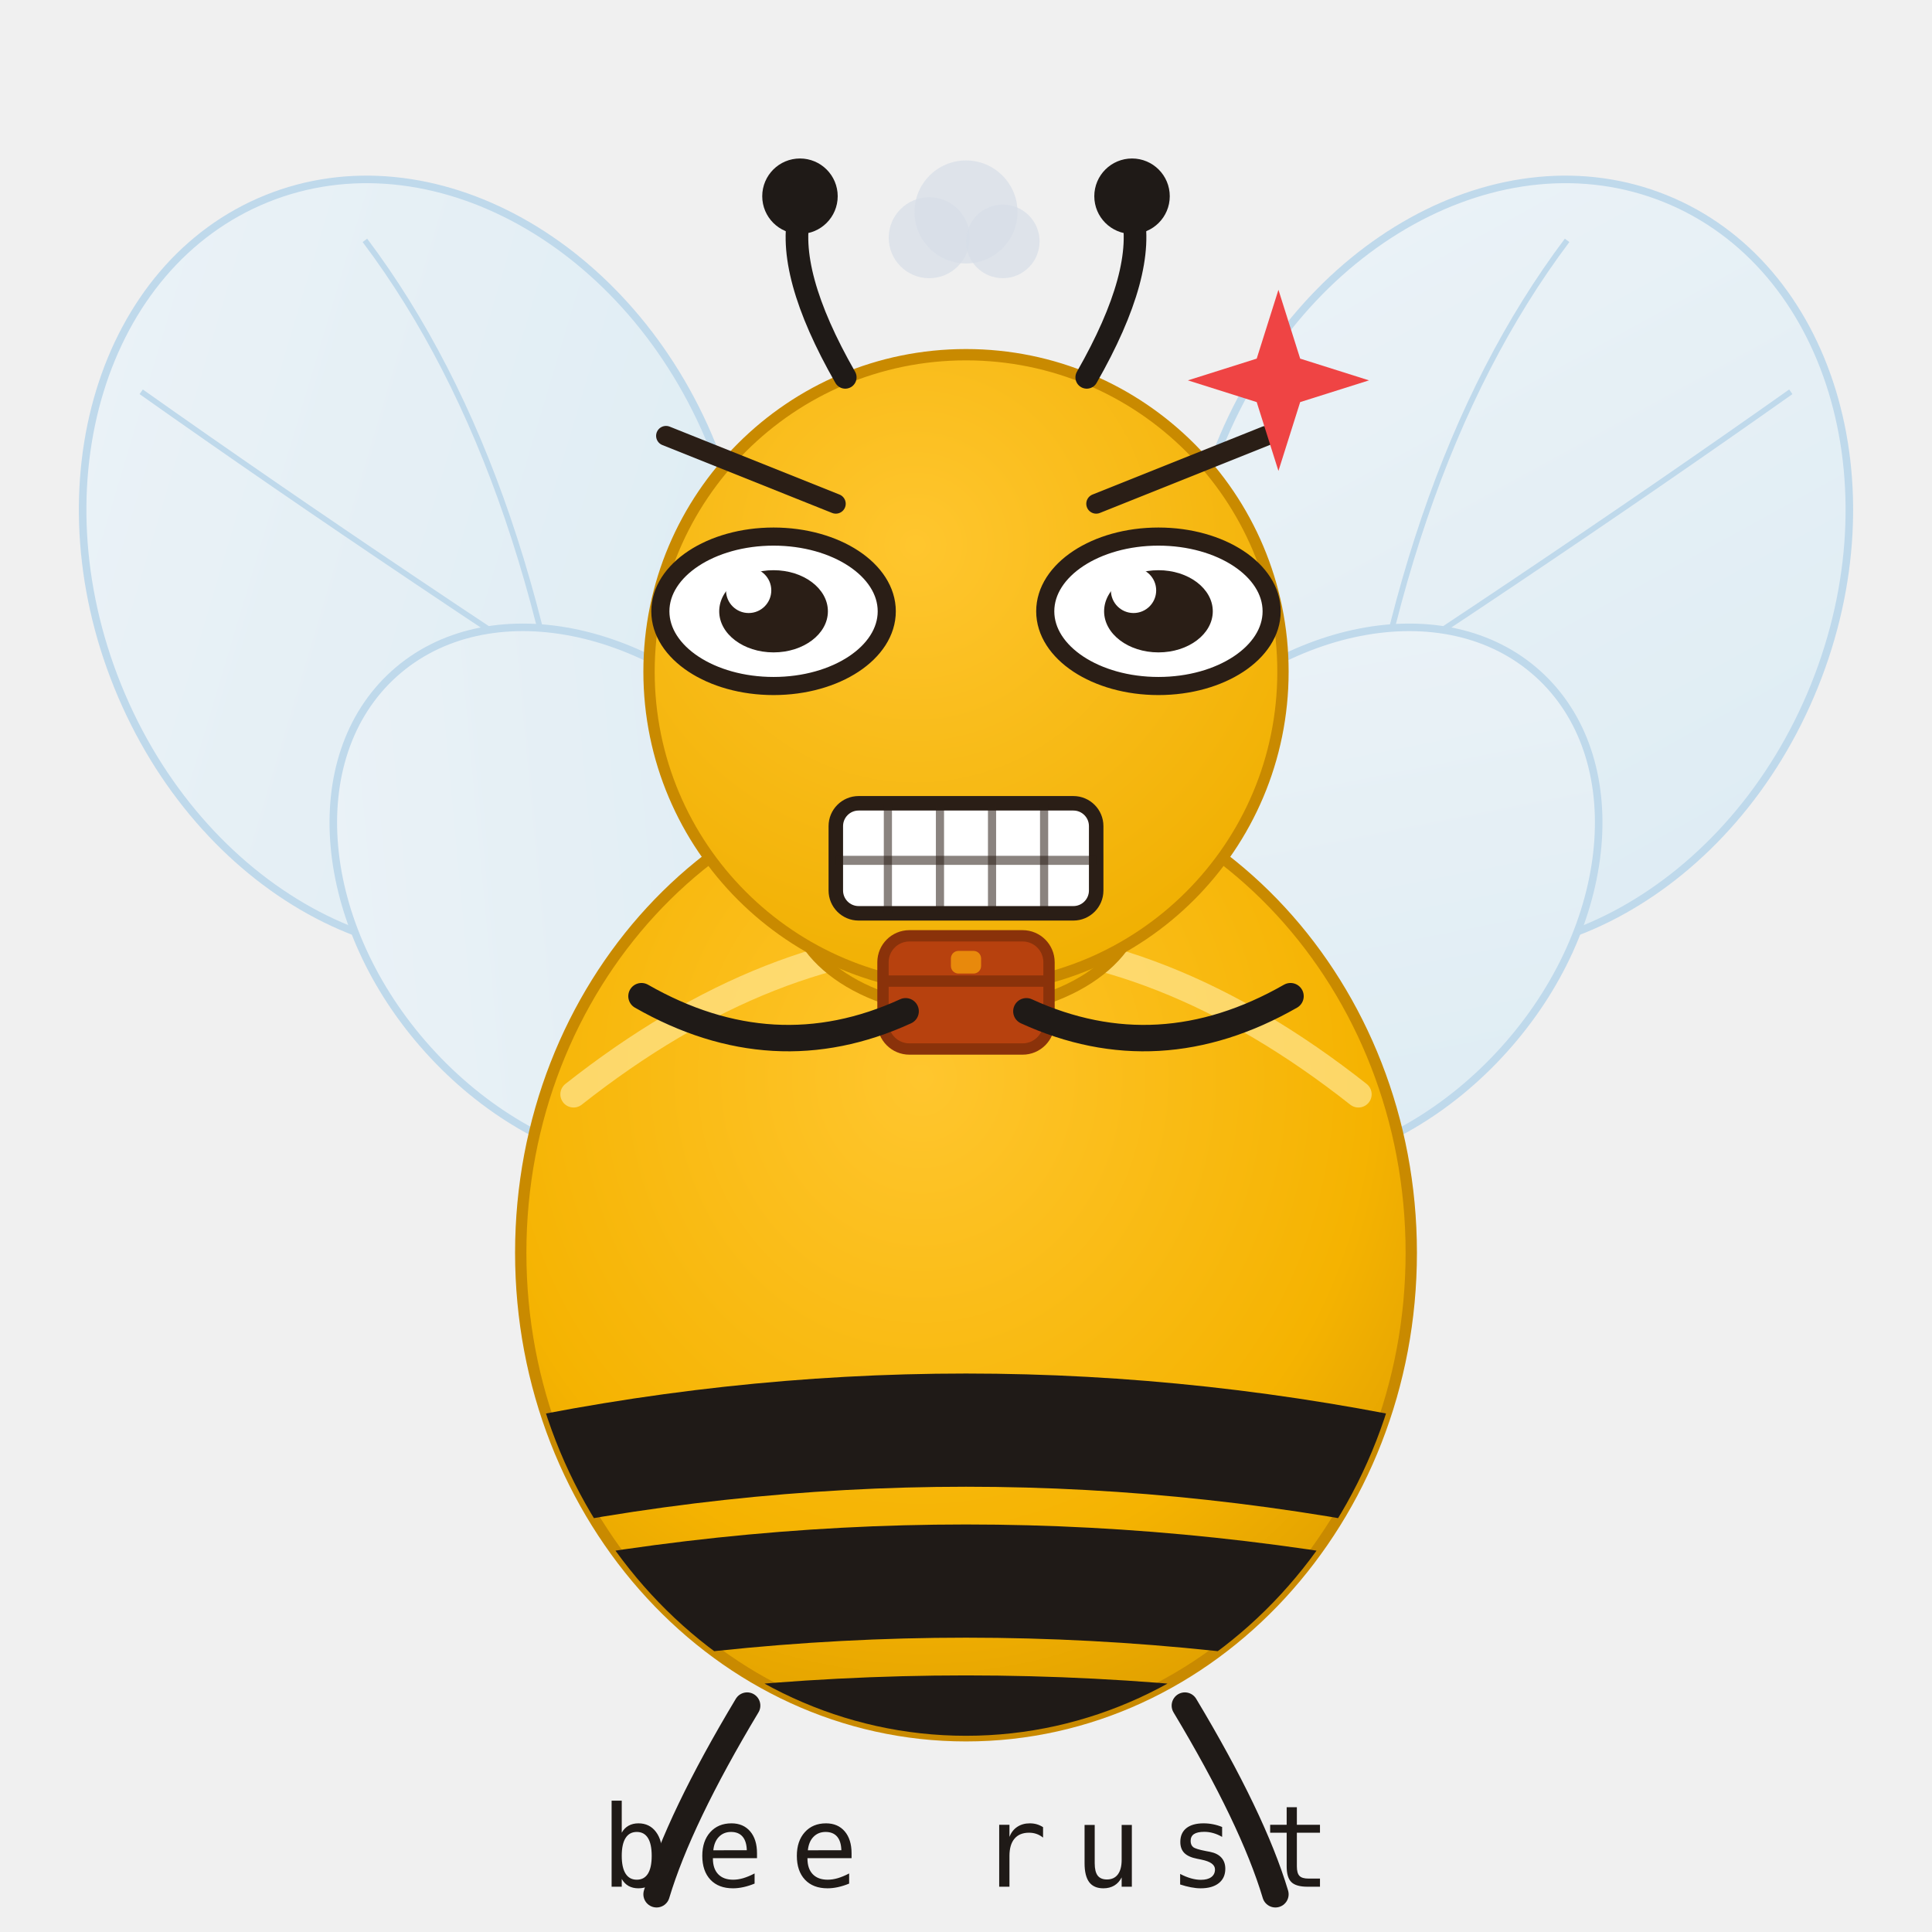
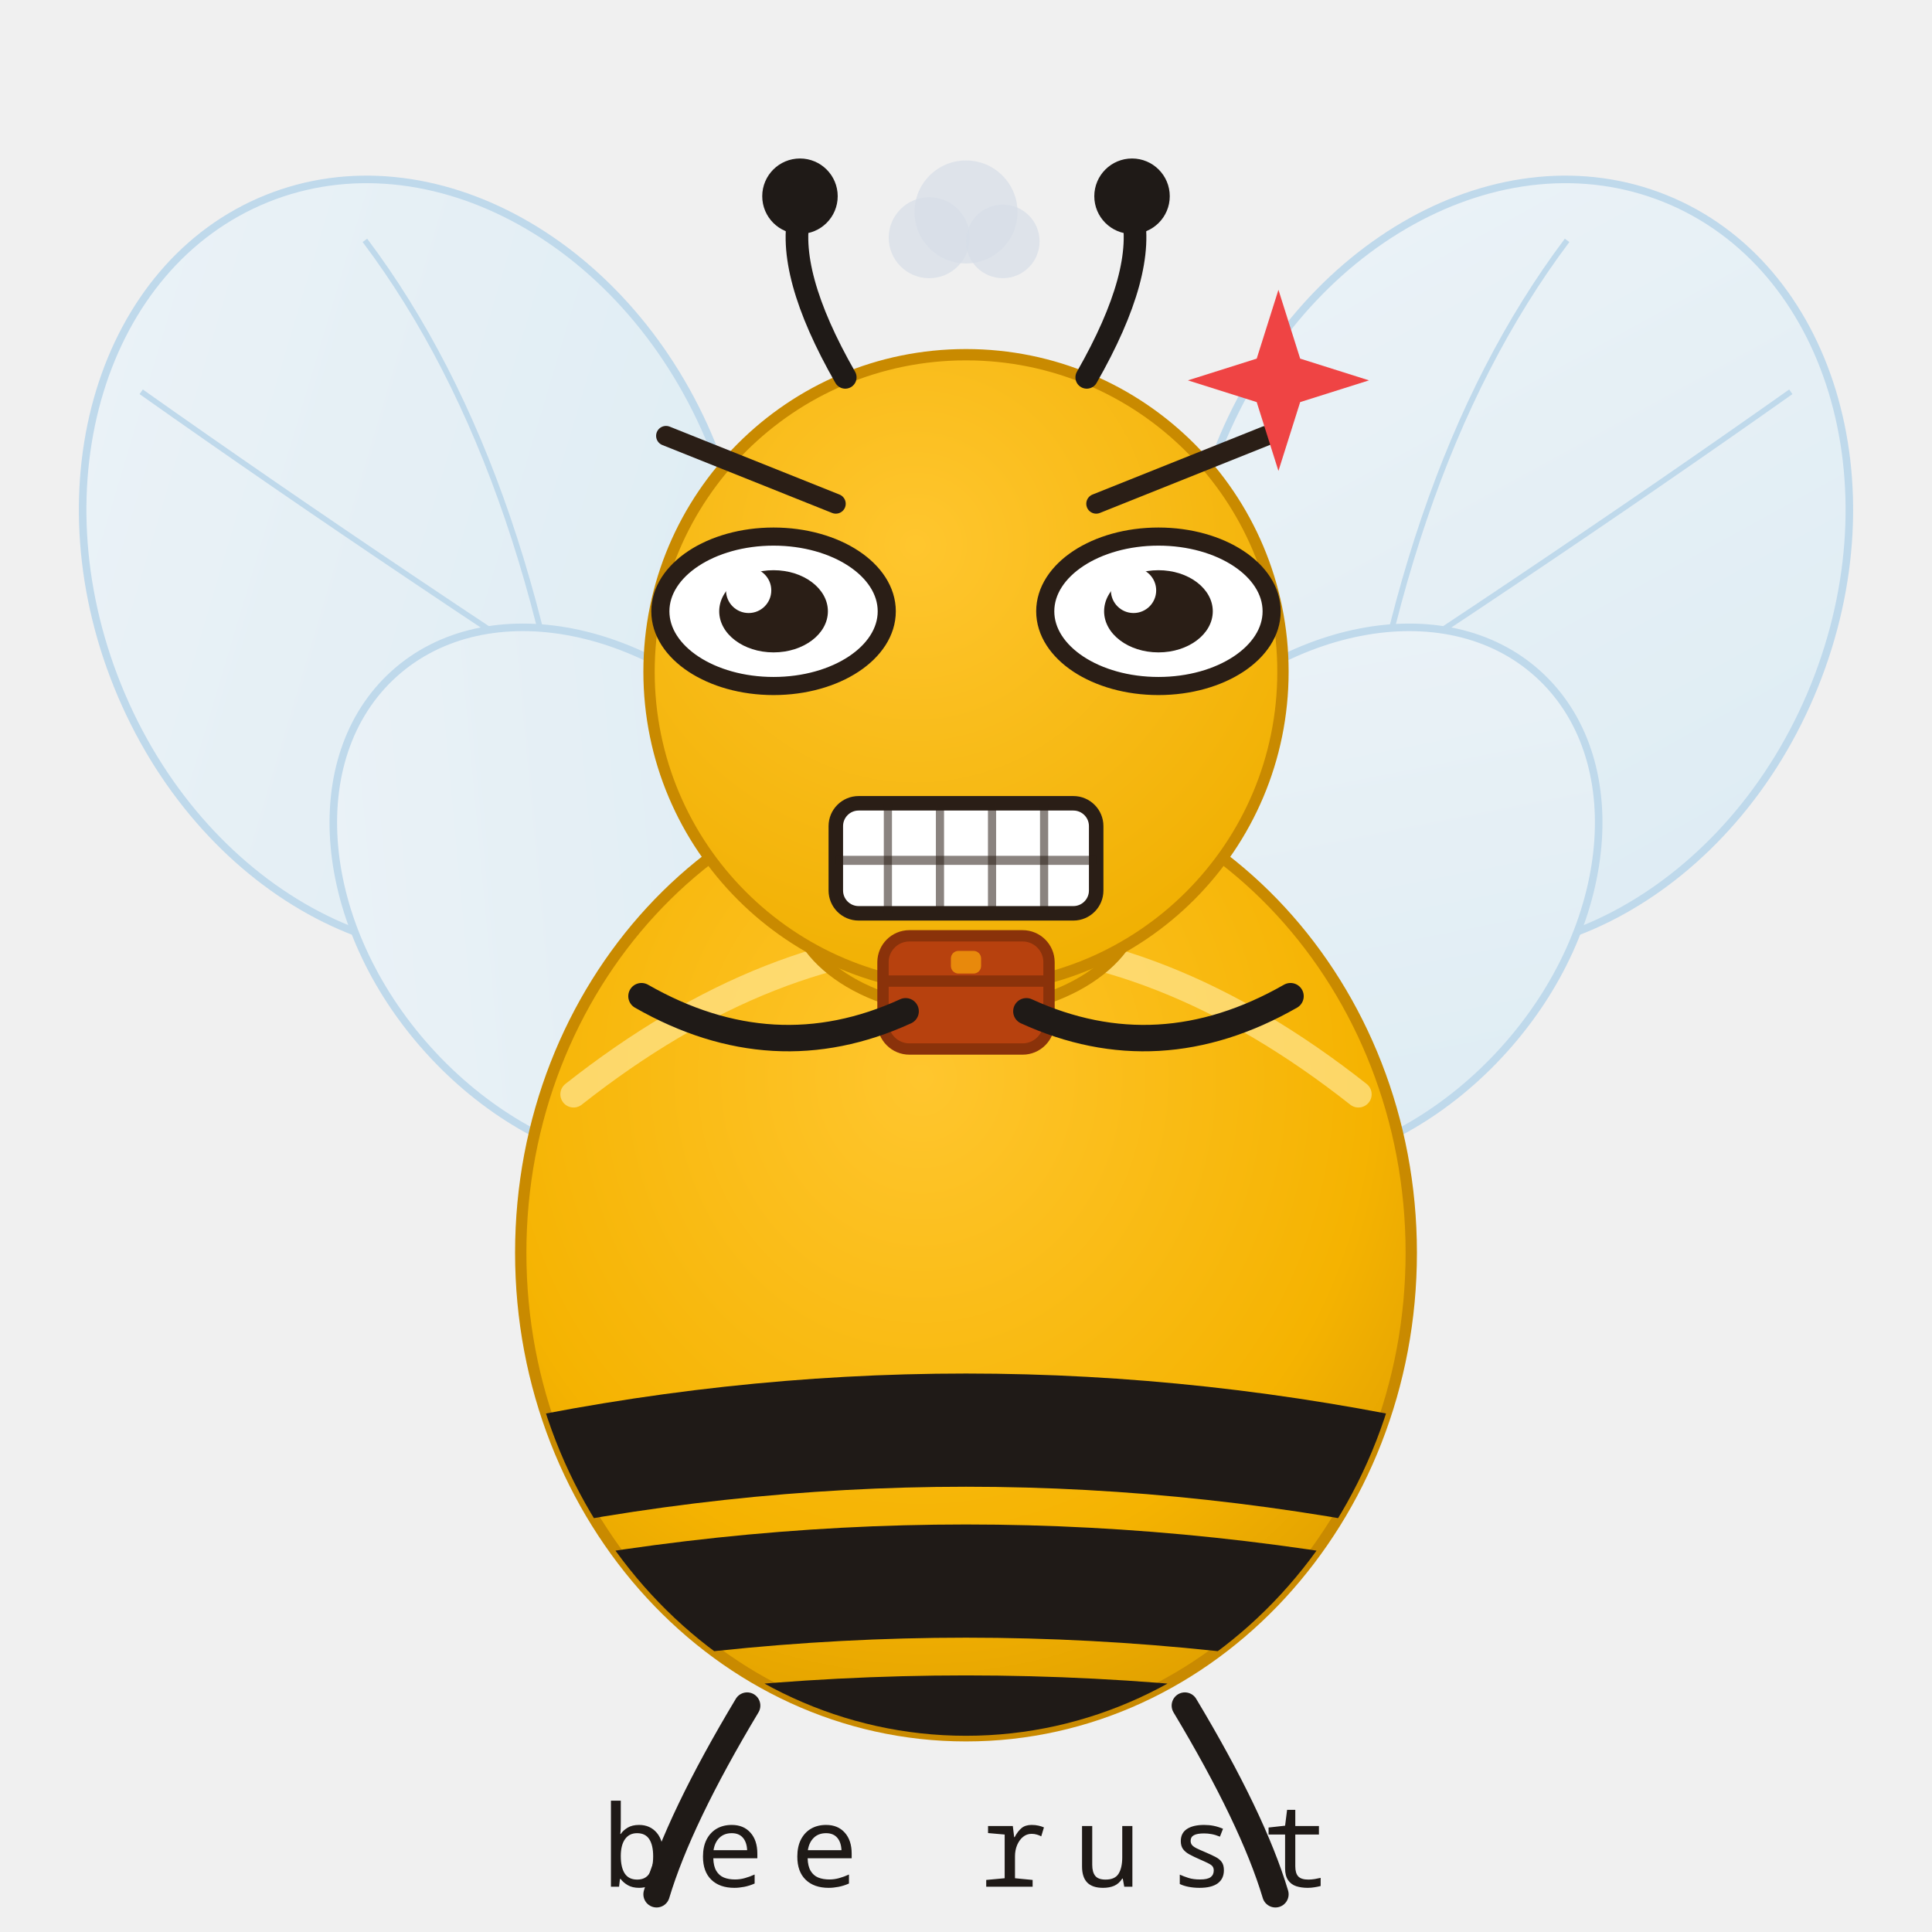
<svg xmlns="http://www.w3.org/2000/svg" viewBox="0 0 512 512" width="512" height="512" role="img" aria-label="Rusty · 愤怒 Angry">
  <style>
.ex-motion { animation: ex-shake 0.24s ease-in-out infinite; transform-box: fill-box; transform-origin: 50% 50%; }
.ex-anim-tear { animation: ex-tear 1.8s ease-in infinite; transform-box: fill-box; transform-origin: center; }
.ex-anim-sweat { animation: ex-tear 1.5s ease-in infinite; transform-box: fill-box; transform-origin: center; }
.ex-anim-heart { animation: ex-heart 2.2s ease-out infinite; transform-box: fill-box; transform-origin: center; }
.ex-anim-spark { animation: ex-spark 1.9s ease-in-out infinite; transform-box: fill-box; transform-origin: center; }
.ex-anim-rain { animation: ex-rain 1.4s linear infinite; transform-box: fill-box; transform-origin: center; }
.ex-anim-confetti { animation: ex-confetti 2.4s linear infinite; transform-box: fill-box; transform-origin: center; }
.ex-anim-pulse { animation: ex-pulse 1.6s ease-in-out infinite; transform-box: fill-box; transform-origin: center; }
.ex-anim-knock { animation: ex-knock 0.55s ease-in-out infinite; transform-box: fill-box; transform-origin: center; }
.ex-anim-knockline { animation: ex-knockline 0.55s ease-out infinite; transform-box: fill-box; transform-origin: center; }
.ex-anim-palm { animation: ex-palm 0.9s ease-in-out infinite; transform-box: fill-box; transform-origin: center; }
.ex-anim-steam { animation: ex-steam 1.8s ease-out infinite; transform-box: fill-box; transform-origin: center; }
.ex-anim-shock { animation: ex-shock 0.5s ease-in-out infinite; transform-box: fill-box; transform-origin: center; }
.ex-anim-please { animation: ex-please 1.4s ease-in-out infinite; transform-box: fill-box; transform-origin: center; }
.ex-anim-drift { animation: ex-drift 4.5s ease-in-out infinite; transform-box: fill-box; transform-origin: center; }
@keyframes ex-shake { 0%,100% { transform: translateX(0); } 20% { transform: translateX(-16.32px); } 40% { transform: translateX(16.32px); } 60% { transform: translateX(-10.56px); } 80% { transform: translateX(6.72px); } }
@keyframes ex-tear { 0% { transform: translateY(0); opacity: 0; } 18% { opacity: 1; } 100% { transform: translateY(33px); opacity: 0; } }
@keyframes ex-heart { 0% { transform: translateY(0) scale(.65); opacity: 0; } 20% { opacity: 1; } 100% { transform: translateY(-54px) scale(1.15); opacity: 0; } }
@keyframes ex-spark { 0%,100% { transform: scale(.6) rotate(0deg); opacity: .3; } 50% { transform: scale(1.15) rotate(25deg); opacity: 1; } }
@keyframes ex-rain { 0% { transform: translateY(0); opacity: 0; } 20% { opacity: 1; } 100% { transform: translateY(36px); opacity: 0; } }
@keyframes ex-confetti { 0% { transform: translateY(-10.5px) rotate(0deg); opacity: 1; } 100% { transform: translateY(48px) rotate(200deg); opacity: 0; } }
@keyframes ex-pulse { 0%,100% { transform: scale(1); opacity: .35; } 50% { transform: scale(1.18); opacity: .7; } }
@keyframes ex-knock { 0%,100% { transform: translateX(13.5px); } 35% { transform: translateX(0); } }
@keyframes ex-knockline { 0%,100% { transform: scaleX(.6); opacity: .35; } 35% { transform: scaleX(1); opacity: 1; } }
@keyframes ex-palm { 0%,100% { transform: translateY(0) rotate(0deg); } 50% { transform: translateY(-3.6px) rotate(-4deg); } }
@keyframes ex-steam { 0% { transform: translateY(0); opacity: .7; } 100% { transform: translateY(-27px); opacity: 0; } }
@keyframes ex-shock { 0%,100% { transform: scaleX(.7); opacity: .4; } 50% { transform: scaleX(1.25); opacity: 1; } }
@keyframes ex-please { 0%,100% { transform: translateY(0); } 50% { transform: translateY(-5.4px); } }
@keyframes ex-drift { 0%,100% { transform: translateY(0); } 50% { transform: translateY(-6px); } }
@media (prefers-reduced-motion: reduce) {
  .ex-motion, [class*="ex-anim-"] { animation: none !important; }
}
</style>
  <g class="ex-motion ex-angry">
    <g class="ex-base">
      <defs>
        <radialGradient id="bellyGrad" cx="45%" cy="32%" r="72%">
          <stop offset="0%" stop-color="#FFC62E" />
          <stop offset="70%" stop-color="#F5B301">
        
      </stop>
          <stop offset="100%" stop-color="#DE9E00" />
        </radialGradient>
        <radialGradient id="headGrad" cx="42%" cy="30%" r="75%">
          <stop offset="0%" stop-color="#FFC62E" />
          <stop offset="100%" stop-color="#F0AF00" />
        </radialGradient>
        <linearGradient id="wingGrad" x1="0" y1="0" x2="1" y2="1">
          <stop offset="0%" stop-color="#EAF5FC" />
          <stop offset="100%" stop-color="#CFE8F5" />
        </linearGradient>
        <clipPath id="bellyClip">
          <ellipse cx="256" cy="332" rx="118" ry="128" />
        </clipPath>
      </defs>
      <g>
        <g fill="url(#wingGrad)" stroke="#9FC9E8" stroke-width="2" opacity="0.6">
          <g>
            <ellipse cx="110" cy="150" rx="85" ry="105" transform="rotate(-22 110 150)" />
            <path d="M60 80 Q105 150 165 235" fill="none" stroke-width="1.5" transform="rotate(-22 110 150)" />
            <path d="M130 65 Q150 140 120 245" fill="none" stroke-width="1.5" transform="rotate(-22 110 150)" />
          </g>
          <g>
            <ellipse cx="402" cy="150" rx="85" ry="105" transform="rotate(22 402 150)" />
            <path d="M452 80 Q407 150 347 235" fill="none" stroke-width="1.5" transform="rotate(22 402 150)" />
            <path d="M382 65 Q362 140 392 245" fill="none" stroke-width="1.5" transform="rotate(22 402 150)" />
          </g>
          <g>
            <ellipse cx="158" cy="238" rx="60" ry="80" transform="rotate(-42 158 238)" />
          </g>
          <g>
            <ellipse cx="354" cy="238" rx="60" ry="80" transform="rotate(42 354 238)" />
          </g>
        </g>
        <g stroke="#1F1A17" stroke-width="7" stroke-linecap="round" fill="none">
          <path d="M198 452 Q180 482 174 502" />
          <path d="M314 452 Q332 482 338 502" />
        </g>
        <g>
          <ellipse cx="256" cy="332" rx="118" ry="128" fill="url(#bellyGrad)" stroke="#C98A00" stroke-width="3" />
          <path d="M152 290 Q256 208 360 290" fill="none" stroke="#FFE38A" stroke-width="7" stroke-linecap="round" opacity="0.75">
      
    </path>
          <g clip-path="url(#bellyClip)">
            <path d="M128 378 Q256 350 384 378 L384 408 Q256 380 128 408 Z" fill="#1F1A17" />
            <path d="M124 418 Q256 390 388 418 L388 448 Q256 420 124 448 Z" fill="#1F1A17" />
            <path d="M120 458 Q256 430 392 458 L392 486 Q256 460 120 486 Z" fill="#1F1A17" />
          </g>
        </g>
        <ellipse cx="256" cy="238" rx="46" ry="30" fill="url(#headGrad)" stroke="#C98A00" stroke-width="3" />
        <circle cx="256" cy="178" r="84" fill="url(#headGrad)" stroke="#C98A00" stroke-width="3" />
        <g stroke="#1F1A17" stroke-width="6" stroke-linecap="round" fill="#1F1A17">
          <path d="M224 100 Q208 72 212 56" fill="none" />
          <circle cx="212" cy="52" r="7" />
          <path d="M288 100 Q304 72 300 56" fill="none" />
          <circle cx="300" cy="52" r="7" />
        </g>
        <g>
          <rect x="234" y="248" width="44" height="30" rx="7" fill="#B7410E" stroke="#8A320A" stroke-width="3" />
          <path d="M234 260 L278 260" stroke="#8A320A" stroke-width="3" />
          <rect x="252" y="252" width="8" height="6" rx="2" fill="#E8890C" />
          <path d="M170 264 Q205 284 240 268" fill="none" stroke="#1F1A17" stroke-width="7" stroke-linecap="round" />
          <path d="M342 264 Q307 284 272 268" fill="none" stroke="#1F1A17" stroke-width="7" stroke-linecap="round" />
        </g>
-         <text x="256" y="500" text-anchor="middle" font-family="ui-monospace,SFMono-Regular,Menlo,monospace" font-size="30" letter-spacing="7" fill="#1F1A17">bee rust</text>
+         <text x="256" y="500" text-anchor="middle" font-family="'JetBrains Mono','Noto Sans Mono','DejaVu Sans Mono',ui-monospace,monospace" font-size="30" letter-spacing="7" fill="#1F1A17">bee rust</text>
      </g>
    </g>
    <g class="ex-face">
      <path d="M 176.5,115.5 L 221.5,133.5" stroke="#2A1E16" stroke-width="5.25" stroke-linecap="round" />
      <path d="M 335.5,115.5 L 290.5,133.5" stroke="#2A1E16" stroke-width="5.25" stroke-linecap="round" />
      <ellipse cx="205" cy="162" rx="30" ry="19.8" fill="#FFFFFF" stroke="#2A1E16" stroke-width="4.8" />
      <ellipse cx="205" cy="162" rx="14.4" ry="10.89" fill="#2A1E16" />
      <circle cx="198.4" cy="156.46" r="6" fill="#FFFFFF" />
      <ellipse cx="307" cy="162" rx="30" ry="19.8" fill="#FFFFFF" stroke="#2A1E16" stroke-width="4.8" />
      <ellipse cx="307" cy="162" rx="14.4" ry="10.89" fill="#2A1E16" />
      <circle cx="300.4" cy="156.46" r="6" fill="#FFFFFF" />
      <rect x="221.5" y="212.88" width="69" height="29.16" rx="6.05" fill="#FFFFFF" stroke="#2A1E16" stroke-width="3.84" />
      <path d="M 235.3,212.88 L 235.3,242.04" stroke="#2A1E16" stroke-width="2.16" opacity=".55" />
      <path d="M 249.1,212.88 L 249.1,242.04" stroke="#2A1E16" stroke-width="2.16" opacity=".55" />
      <path d="M 262.9,212.88 L 262.9,242.04" stroke="#2A1E16" stroke-width="2.16" opacity=".55" />
      <path d="M 276.7,212.88 L 276.7,242.04" stroke="#2A1E16" stroke-width="2.16" opacity=".55" />
      <path d="M 221.5,228 L 290.5,228" stroke="#2A1E16" stroke-width="2.4" opacity=".55" />
      <g class="ex-anim-pulse">
        <path d="M 338.8,76.8 L 344.56,95.04 L 362.8,100.8 L 344.56,106.56 L 338.8,124.8 L 333.04,106.56 L 314.8,100.8 L 333.04,95.04 Z" fill="#EF4444" />
      </g>
      <g transform="translate(246.25 63)">
        <circle class="ex-anim-steam" style="animation-delay:0.0s" r="10.73" fill="#D7DEE8" opacity=".72" />
      </g>
      <g transform="translate(256 56.17)">
        <circle class="ex-anim-steam" style="animation-delay:0.28s" r="13.65" fill="#D7DEE8" opacity=".72" />
      </g>
      <g transform="translate(265.75 63.97)">
        <circle class="ex-anim-steam" style="animation-delay:0.56s" r="9.75" fill="#D7DEE8" opacity=".72" />
      </g>
    </g>
  </g>
</svg>
